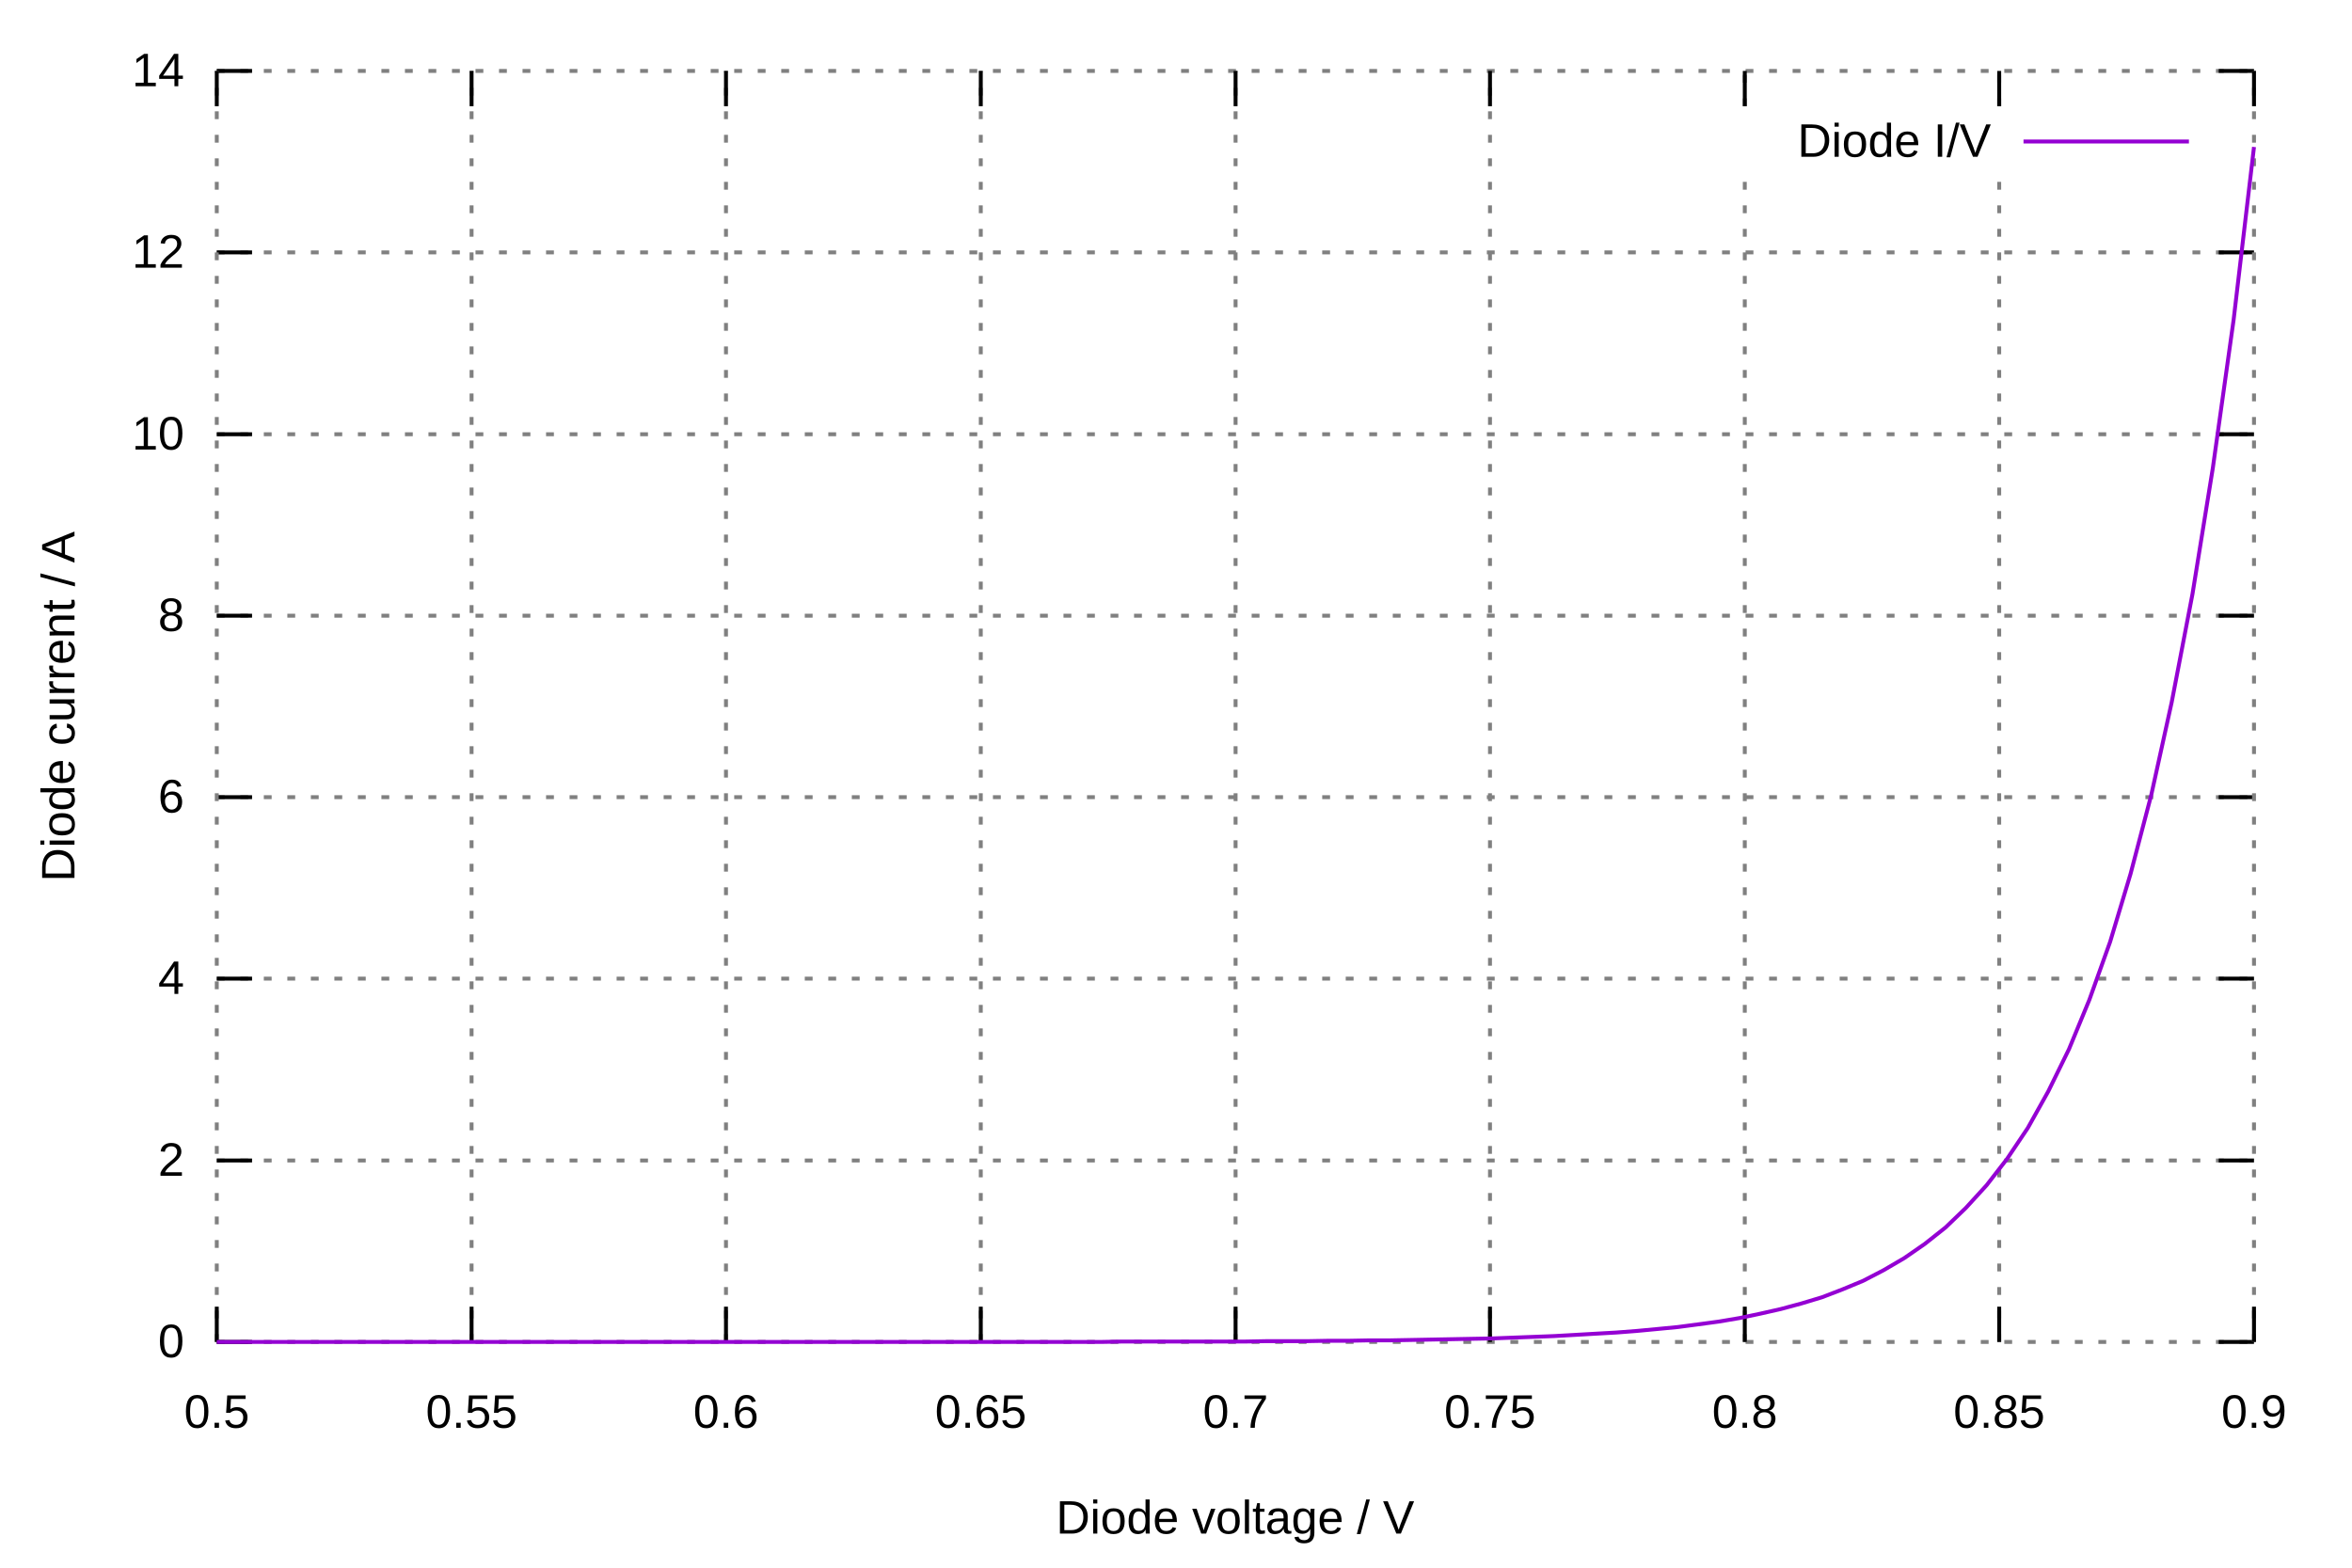
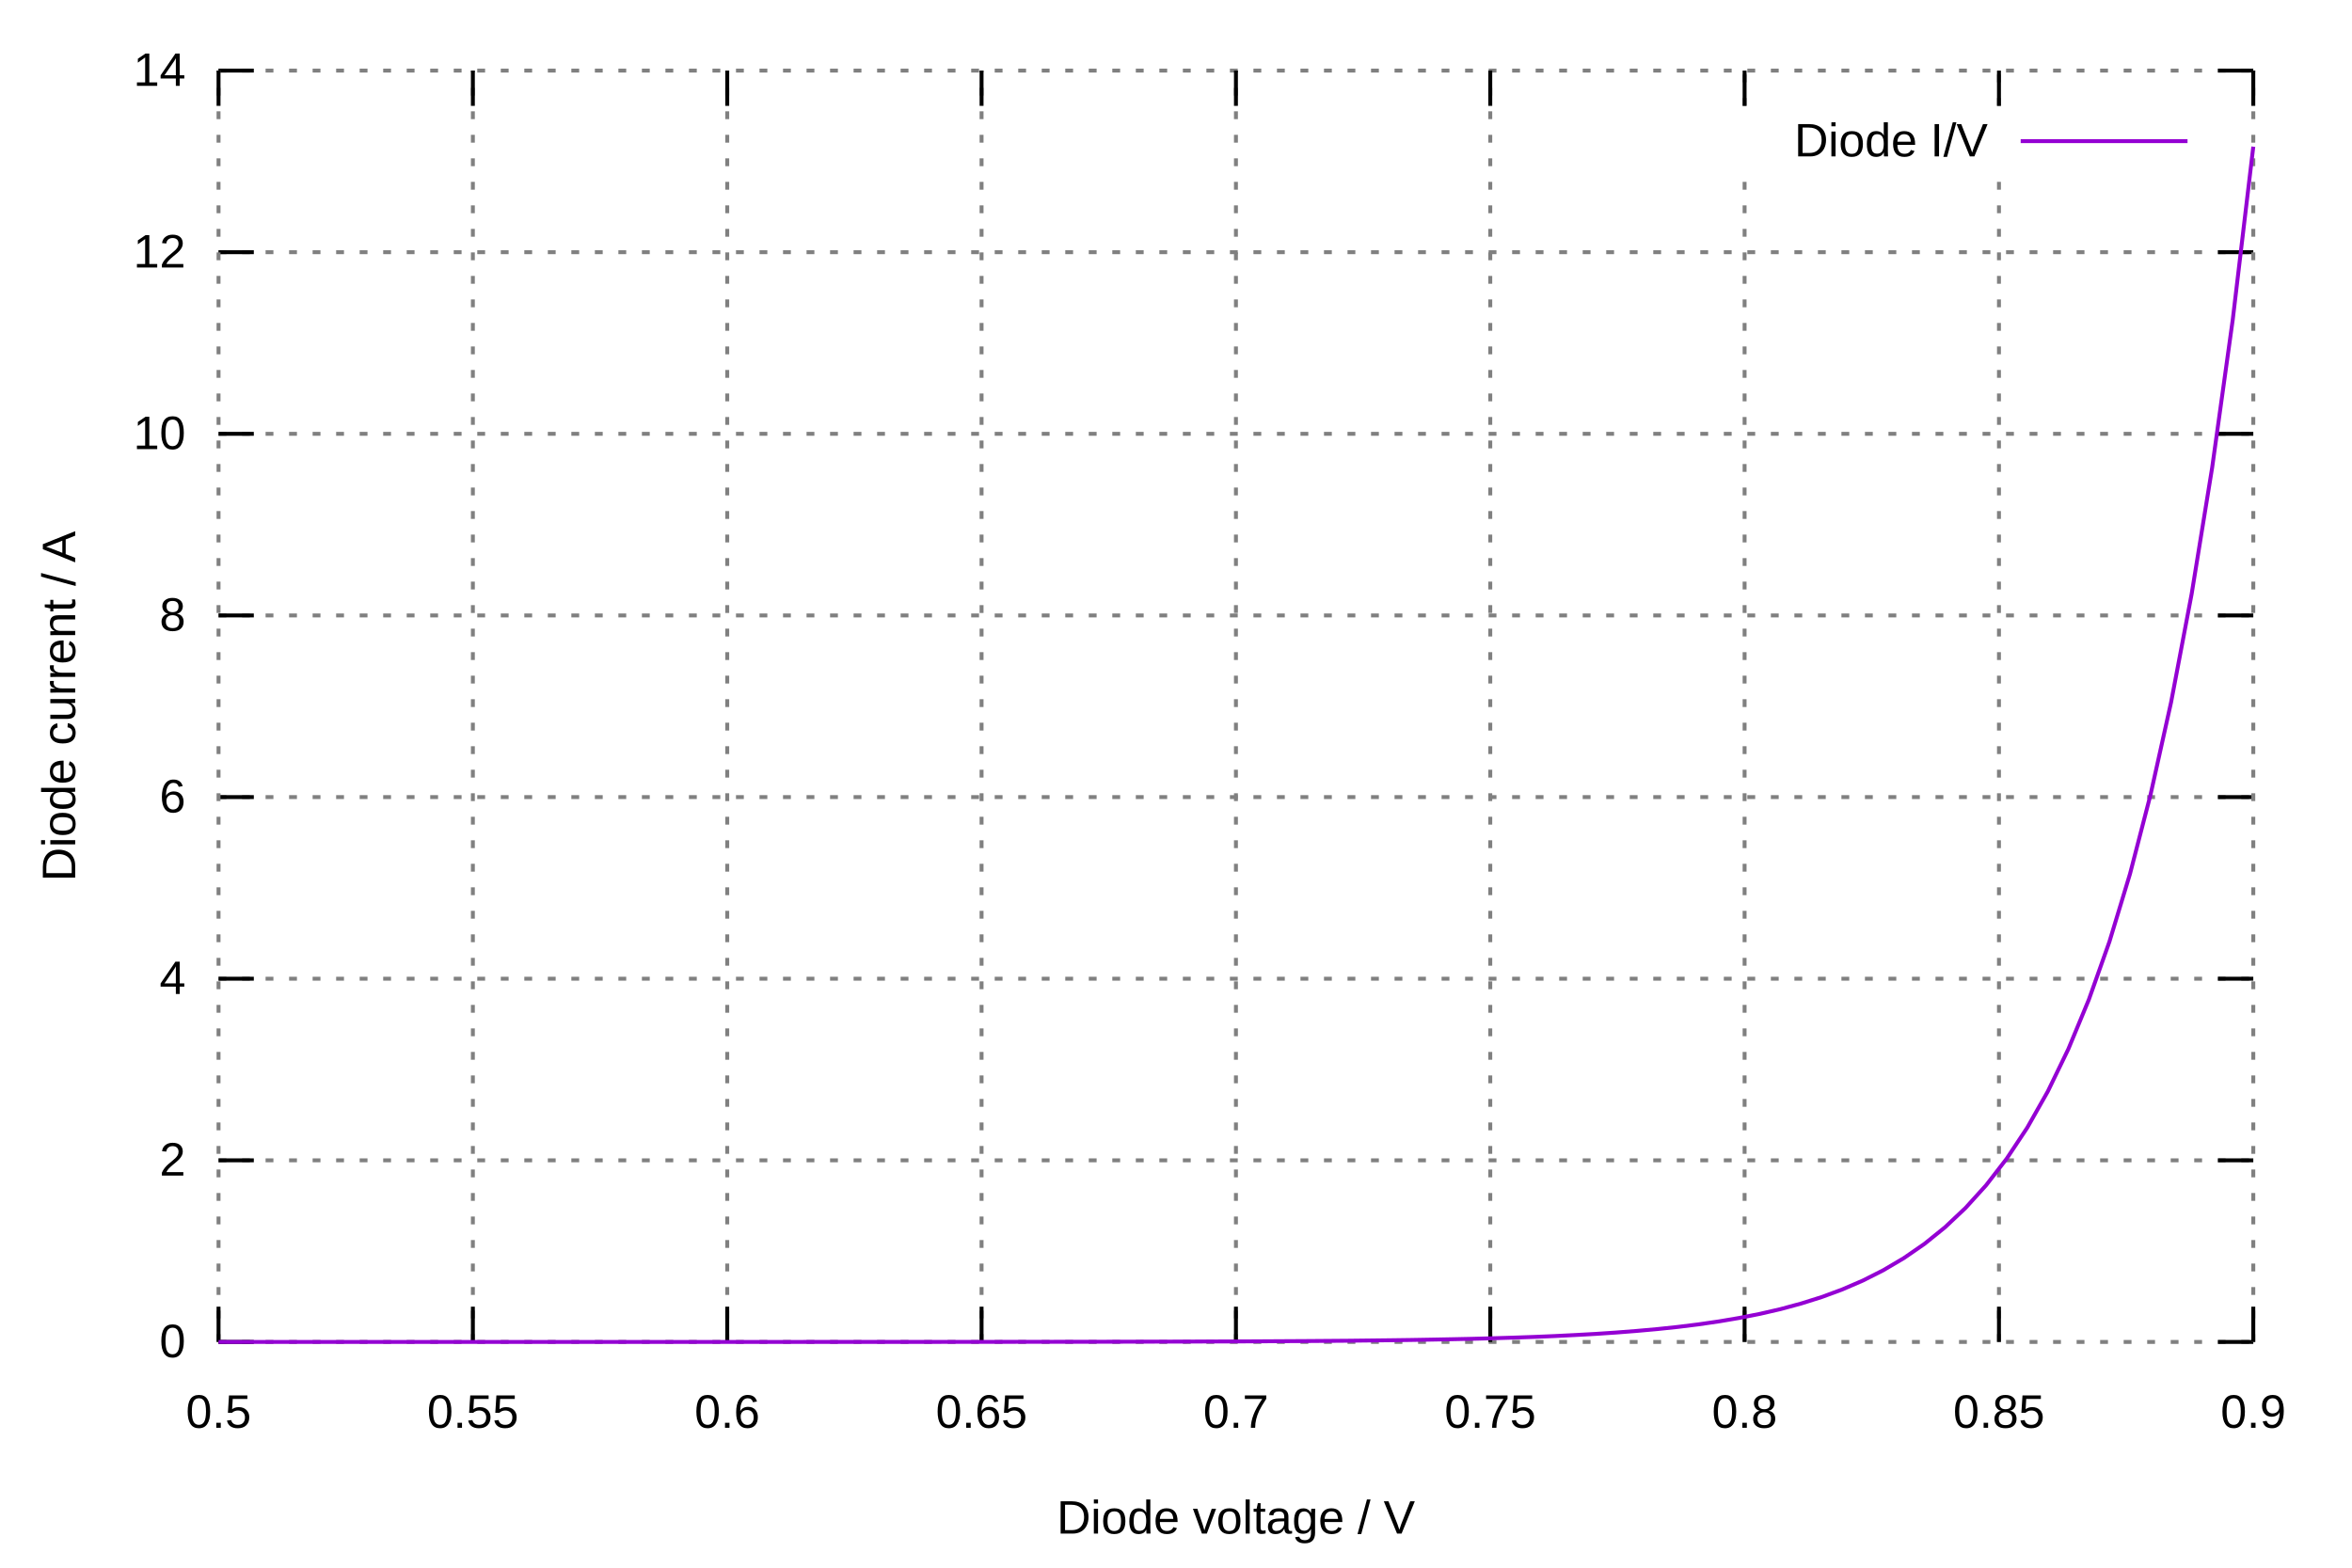
<svg xmlns="http://www.w3.org/2000/svg" xmlns:xlink="http://www.w3.org/1999/xlink" viewBox="0 0 600 400">
  <g id="gnuplot_canvas">
    <rect x="0" y="0" width="600" height="400" fill="none" />
    <defs>
      <circle id="gpDot" r="0.5" stroke-width="0.5" stroke="currentColor" />
      <path id="gpPt0" stroke-width="0.222" stroke="currentColor" d="M-1,0 h2 M0,-1 v2" />
      <path id="gpPt1" stroke-width="0.222" stroke="currentColor" d="M-1,-1 L1,1 M1,-1 L-1,1" />
      <path id="gpPt2" stroke-width="0.222" stroke="currentColor" d="M-1,0 L1,0 M0,-1 L0,1 M-1,-1 L1,1 M-1,1 L1,-1" />
      <rect id="gpPt3" stroke-width="0.222" stroke="currentColor" x="-1" y="-1" width="2" height="2" />
      <rect id="gpPt4" stroke-width="0.222" stroke="currentColor" fill="currentColor" x="-1" y="-1" width="2" height="2" />
      <circle id="gpPt5" stroke-width="0.222" stroke="currentColor" cx="0" cy="0" r="1" />
      <use xlink:href="#gpPt5" id="gpPt6" fill="currentColor" stroke="none" />
      <path id="gpPt7" stroke-width="0.222" stroke="currentColor" d="M0,-1.33 L-1.33,0.67 L1.33,0.67 z" />
      <use xlink:href="#gpPt7" id="gpPt8" fill="currentColor" stroke="none" />
      <use xlink:href="#gpPt7" id="gpPt9" stroke="currentColor" transform="rotate(180)" />
      <use xlink:href="#gpPt9" id="gpPt10" fill="currentColor" stroke="none" />
      <use xlink:href="#gpPt3" id="gpPt11" stroke="currentColor" transform="rotate(45)" />
      <use xlink:href="#gpPt11" id="gpPt12" fill="currentColor" stroke="none" />
      <path id="gpPt13" stroke-width="0.222" stroke="currentColor" d="M0,1.330 L1.265,0.411 L0.782,-1.067 L-0.782,-1.076 L-1.265,0.411 z" />
      <use xlink:href="#gpPt13" id="gpPt14" fill="currentColor" stroke="none" />
      <filter id="textbox" filterUnits="objectBoundingBox" x="0" y="0" height="1" width="1">
        <feFlood flood-color="white" flood-opacity="1" result="bgnd" />
        <feComposite in="SourceGraphic" in2="bgnd" operator="atop" />
      </filter>
      <filter id="greybox" filterUnits="objectBoundingBox" x="0" y="0" height="1" width="1">
        <feFlood flood-color="lightgrey" flood-opacity="1" result="grey" />
        <feComposite in="SourceGraphic" in2="grey" operator="atop" />
      </filter>
    </defs>
    <g fill="none" color="white" stroke="currentColor" stroke-width="1.00" stroke-linecap="butt" stroke-linejoin="miter">
</g>
    <g fill="none" color="black" stroke="currentColor" stroke-width="1.00" stroke-linecap="butt" stroke-linejoin="miter">
</g>
    <g fill="none" color="gray" stroke="currentColor" stroke-width="1.00" stroke-linecap="butt" stroke-linejoin="miter">
-       <path stroke="gray" stroke-dasharray="2,4" class="gridline" d="M55.3,342.4 L575.0,342.4  " />
-     </g>
-     <g fill="none" color="black" stroke="currentColor" stroke-width="1.00" stroke-linecap="butt" stroke-linejoin="miter">
-       <path stroke="black" d="M55.3,342.4 L64.3,342.4 M575.0,342.4 L566.0,342.4  " />
-       <g transform="translate(47.0,346.3)" stroke="none" fill="black" font-family="Arial" font-size="12.00" text-anchor="end">
+       <path stroke="gray" stroke-dasharray="2,4" class="gridline" d="M55.75,342.40 L574.82,342.40  " />
+     </g>
+     <g fill="none" color="black" stroke="currentColor" stroke-width="1.00" stroke-linecap="butt" stroke-linejoin="miter">
+       <path stroke="black" d="M55.75,342.40 L64.75,342.40 M574.82,342.40 L565.82,342.40  " />
+       <g transform="translate(47.36,346.30)" stroke="none" fill="black" font-family="Arial" font-size="12.00" text-anchor="end">
        <text>
          <tspan font-family="Arial">0</tspan>
        </text>
      </g>
    </g>
    <g fill="none" color="black" stroke="currentColor" stroke-width="1.00" stroke-linecap="butt" stroke-linejoin="miter">
</g>
    <g fill="none" color="gray" stroke="currentColor" stroke-width="1.00" stroke-linecap="butt" stroke-linejoin="miter">
-       <path stroke="gray" stroke-dasharray="2,4" class="gridline" d="M55.3,296.1 L575.0,296.1  " />
-     </g>
-     <g fill="none" color="black" stroke="currentColor" stroke-width="1.00" stroke-linecap="butt" stroke-linejoin="miter">
-       <path stroke="black" d="M55.3,296.1 L64.3,296.1 M575.0,296.1 L566.0,296.1  " />
-       <g transform="translate(47.0,300.0)" stroke="none" fill="black" font-family="Arial" font-size="12.00" text-anchor="end">
+       <path stroke="gray" stroke-dasharray="2,4" class="gridline" d="M55.75,296.06 L574.82,296.06  " />
+     </g>
+     <g fill="none" color="black" stroke="currentColor" stroke-width="1.00" stroke-linecap="butt" stroke-linejoin="miter">
+       <path stroke="black" d="M55.75,296.06 L64.75,296.06 M574.82,296.06 L565.82,296.06  " />
+       <g transform="translate(47.36,299.96)" stroke="none" fill="black" font-family="Arial" font-size="12.00" text-anchor="end">
        <text>
          <tspan font-family="Arial">2</tspan>
        </text>
      </g>
    </g>
    <g fill="none" color="black" stroke="currentColor" stroke-width="1.00" stroke-linecap="butt" stroke-linejoin="miter">
</g>
    <g fill="none" color="gray" stroke="currentColor" stroke-width="1.00" stroke-linecap="butt" stroke-linejoin="miter">
-       <path stroke="gray" stroke-dasharray="2,4" class="gridline" d="M55.3,249.7 L575.0,249.7  " />
-     </g>
-     <g fill="none" color="black" stroke="currentColor" stroke-width="1.00" stroke-linecap="butt" stroke-linejoin="miter">
-       <path stroke="black" d="M55.3,249.7 L64.3,249.7 M575.0,249.7 L566.0,249.7  " />
-       <g transform="translate(47.0,253.6)" stroke="none" fill="black" font-family="Arial" font-size="12.00" text-anchor="end">
+       <path stroke="gray" stroke-dasharray="2,4" class="gridline" d="M55.75,249.72 L574.82,249.72  " />
+     </g>
+     <g fill="none" color="black" stroke="currentColor" stroke-width="1.00" stroke-linecap="butt" stroke-linejoin="miter">
+       <path stroke="black" d="M55.75,249.72 L64.75,249.72 M574.82,249.72 L565.82,249.72  " />
+       <g transform="translate(47.36,253.62)" stroke="none" fill="black" font-family="Arial" font-size="12.00" text-anchor="end">
        <text>
          <tspan font-family="Arial">4</tspan>
        </text>
      </g>
    </g>
    <g fill="none" color="black" stroke="currentColor" stroke-width="1.00" stroke-linecap="butt" stroke-linejoin="miter">
</g>
    <g fill="none" color="gray" stroke="currentColor" stroke-width="1.00" stroke-linecap="butt" stroke-linejoin="miter">
-       <path stroke="gray" stroke-dasharray="2,4" class="gridline" d="M55.3,203.4 L575.0,203.4  " />
-     </g>
-     <g fill="none" color="black" stroke="currentColor" stroke-width="1.00" stroke-linecap="butt" stroke-linejoin="miter">
-       <path stroke="black" d="M55.3,203.4 L64.3,203.4 M575.0,203.4 L566.0,203.4  " />
-       <g transform="translate(47.0,207.3)" stroke="none" fill="black" font-family="Arial" font-size="12.00" text-anchor="end">
+       <path stroke="gray" stroke-dasharray="2,4" class="gridline" d="M55.75,203.38 L574.82,203.38  " />
+     </g>
+     <g fill="none" color="black" stroke="currentColor" stroke-width="1.00" stroke-linecap="butt" stroke-linejoin="miter">
+       <path stroke="black" d="M55.75,203.38 L64.75,203.38 M574.82,203.38 L565.82,203.38  " />
+       <g transform="translate(47.36,207.28)" stroke="none" fill="black" font-family="Arial" font-size="12.00" text-anchor="end">
        <text>
          <tspan font-family="Arial">6</tspan>
        </text>
      </g>
    </g>
    <g fill="none" color="black" stroke="currentColor" stroke-width="1.00" stroke-linecap="butt" stroke-linejoin="miter">
</g>
    <g fill="none" color="gray" stroke="currentColor" stroke-width="1.00" stroke-linecap="butt" stroke-linejoin="miter">
-       <path stroke="gray" stroke-dasharray="2,4" class="gridline" d="M55.3,157.1 L575.0,157.1  " />
-     </g>
-     <g fill="none" color="black" stroke="currentColor" stroke-width="1.00" stroke-linecap="butt" stroke-linejoin="miter">
-       <path stroke="black" d="M55.3,157.1 L64.3,157.1 M575.0,157.1 L566.0,157.1  " />
-       <g transform="translate(47.0,161.0)" stroke="none" fill="black" font-family="Arial" font-size="12.00" text-anchor="end">
+       <path stroke="gray" stroke-dasharray="2,4" class="gridline" d="M55.75,157.03 L574.82,157.03  " />
+     </g>
+     <g fill="none" color="black" stroke="currentColor" stroke-width="1.00" stroke-linecap="butt" stroke-linejoin="miter">
+       <path stroke="black" d="M55.75,157.03 L64.75,157.03 M574.82,157.03 L565.82,157.03  " />
+       <g transform="translate(47.36,160.93)" stroke="none" fill="black" font-family="Arial" font-size="12.00" text-anchor="end">
        <text>
          <tspan font-family="Arial">8</tspan>
        </text>
      </g>
    </g>
    <g fill="none" color="black" stroke="currentColor" stroke-width="1.00" stroke-linecap="butt" stroke-linejoin="miter">
</g>
    <g fill="none" color="gray" stroke="currentColor" stroke-width="1.00" stroke-linecap="butt" stroke-linejoin="miter">
-       <path stroke="gray" stroke-dasharray="2,4" class="gridline" d="M55.3,110.8 L575.0,110.8  " />
-     </g>
-     <g fill="none" color="black" stroke="currentColor" stroke-width="1.00" stroke-linecap="butt" stroke-linejoin="miter">
-       <path stroke="black" d="M55.3,110.8 L64.3,110.8 M575.0,110.8 L566.0,110.8  " />
-       <g transform="translate(47.0,114.7)" stroke="none" fill="black" font-family="Arial" font-size="12.00" text-anchor="end">
+       <path stroke="gray" stroke-dasharray="2,4" class="gridline" d="M55.75,110.69 L574.82,110.69  " />
+     </g>
+     <g fill="none" color="black" stroke="currentColor" stroke-width="1.00" stroke-linecap="butt" stroke-linejoin="miter">
+       <path stroke="black" d="M55.75,110.69 L64.75,110.69 M574.82,110.69 L565.82,110.69  " />
+       <g transform="translate(47.36,114.59)" stroke="none" fill="black" font-family="Arial" font-size="12.00" text-anchor="end">
        <text>
          <tspan font-family="Arial">10</tspan>
        </text>
      </g>
    </g>
    <g fill="none" color="black" stroke="currentColor" stroke-width="1.00" stroke-linecap="butt" stroke-linejoin="miter">
</g>
    <g fill="none" color="gray" stroke="currentColor" stroke-width="1.00" stroke-linecap="butt" stroke-linejoin="miter">
-       <path stroke="gray" stroke-dasharray="2,4" class="gridline" d="M55.3,64.4 L575.0,64.4  " />
-     </g>
-     <g fill="none" color="black" stroke="currentColor" stroke-width="1.00" stroke-linecap="butt" stroke-linejoin="miter">
-       <path stroke="black" d="M55.3,64.4 L64.3,64.4 M575.0,64.4 L566.0,64.4  " />
-       <g transform="translate(47.0,68.3)" stroke="none" fill="black" font-family="Arial" font-size="12.00" text-anchor="end">
+       <path stroke="gray" stroke-dasharray="2,4" class="gridline" d="M55.75,64.35 L574.82,64.35  " />
+     </g>
+     <g fill="none" color="black" stroke="currentColor" stroke-width="1.00" stroke-linecap="butt" stroke-linejoin="miter">
+       <path stroke="black" d="M55.75,64.35 L64.75,64.35 M574.82,64.35 L565.82,64.35  " />
+       <g transform="translate(47.36,68.25)" stroke="none" fill="black" font-family="Arial" font-size="12.00" text-anchor="end">
        <text>
          <tspan font-family="Arial">12</tspan>
        </text>
      </g>
    </g>
    <g fill="none" color="black" stroke="currentColor" stroke-width="1.00" stroke-linecap="butt" stroke-linejoin="miter">
</g>
    <g fill="none" color="gray" stroke="currentColor" stroke-width="1.00" stroke-linecap="butt" stroke-linejoin="miter">
-       <path stroke="gray" stroke-dasharray="2,4" class="gridline" d="M55.3,18.1 L575.0,18.1  " />
-     </g>
-     <g fill="none" color="black" stroke="currentColor" stroke-width="1.00" stroke-linecap="butt" stroke-linejoin="miter">
-       <path stroke="black" d="M55.3,18.1 L64.3,18.1 M575.0,18.1 L566.0,18.1  " />
-       <g transform="translate(47.0,22.0)" stroke="none" fill="black" font-family="Arial" font-size="12.00" text-anchor="end">
+       <path stroke="gray" stroke-dasharray="2,4" class="gridline" d="M55.75,18.01 L574.82,18.01  " />
+     </g>
+     <g fill="none" color="black" stroke="currentColor" stroke-width="1.00" stroke-linecap="butt" stroke-linejoin="miter">
+       <path stroke="black" d="M55.75,18.01 L64.75,18.01 M574.82,18.01 L565.82,18.01  " />
+       <g transform="translate(47.36,21.91)" stroke="none" fill="black" font-family="Arial" font-size="12.00" text-anchor="end">
        <text>
          <tspan font-family="Arial">14</tspan>
        </text>
      </g>
    </g>
    <g fill="none" color="black" stroke="currentColor" stroke-width="1.00" stroke-linecap="butt" stroke-linejoin="miter">
</g>
    <g fill="none" color="gray" stroke="currentColor" stroke-width="1.00" stroke-linecap="butt" stroke-linejoin="miter">
-       <path stroke="gray" stroke-dasharray="2,4" class="gridline" d="M55.3,342.4 L55.3,18.1  " />
-     </g>
-     <g fill="none" color="black" stroke="currentColor" stroke-width="1.00" stroke-linecap="butt" stroke-linejoin="miter">
-       <path stroke="black" d="M55.3,342.4 L55.3,333.4 M55.3,18.1 L55.3,27.1  " />
-       <g transform="translate(55.3,364.3)" stroke="none" fill="black" font-family="Arial" font-size="12.00" text-anchor="middle">
+       <path stroke="gray" stroke-dasharray="2,4" class="gridline" d="M55.75,342.40 L55.75,18.01  " />
+     </g>
+     <g fill="none" color="black" stroke="currentColor" stroke-width="1.00" stroke-linecap="butt" stroke-linejoin="miter">
+       <path stroke="black" d="M55.75,342.40 L55.75,333.40 M55.75,18.01 L55.75,27.01  " />
+       <g transform="translate(55.75,364.30)" stroke="none" fill="black" font-family="Arial" font-size="12.00" text-anchor="middle">
        <text>
          <tspan font-family="Arial">0.5</tspan>
        </text>
      </g>
    </g>
    <g fill="none" color="black" stroke="currentColor" stroke-width="1.00" stroke-linecap="butt" stroke-linejoin="miter">
</g>
    <g fill="none" color="gray" stroke="currentColor" stroke-width="1.00" stroke-linecap="butt" stroke-linejoin="miter">
-       <path stroke="gray" stroke-dasharray="2,4" class="gridline" d="M120.3,342.4 L120.3,18.1  " />
-     </g>
-     <g fill="none" color="black" stroke="currentColor" stroke-width="1.00" stroke-linecap="butt" stroke-linejoin="miter">
-       <path stroke="black" d="M120.3,342.4 L120.3,333.4 M120.3,18.1 L120.3,27.1  " />
-       <g transform="translate(120.3,364.3)" stroke="none" fill="black" font-family="Arial" font-size="12.00" text-anchor="middle">
+       <path stroke="gray" stroke-dasharray="2,4" class="gridline" d="M120.63,342.40 L120.63,18.01  " />
+     </g>
+     <g fill="none" color="black" stroke="currentColor" stroke-width="1.00" stroke-linecap="butt" stroke-linejoin="miter">
+       <path stroke="black" d="M120.63,342.40 L120.63,333.40 M120.63,18.01 L120.63,27.01  " />
+       <g transform="translate(120.63,364.30)" stroke="none" fill="black" font-family="Arial" font-size="12.00" text-anchor="middle">
        <text>
          <tspan font-family="Arial">0.55</tspan>
        </text>
      </g>
    </g>
    <g fill="none" color="black" stroke="currentColor" stroke-width="1.00" stroke-linecap="butt" stroke-linejoin="miter">
</g>
    <g fill="none" color="gray" stroke="currentColor" stroke-width="1.00" stroke-linecap="butt" stroke-linejoin="miter">
-       <path stroke="gray" stroke-dasharray="2,4" class="gridline" d="M185.2,342.4 L185.2,18.1  " />
-     </g>
-     <g fill="none" color="black" stroke="currentColor" stroke-width="1.00" stroke-linecap="butt" stroke-linejoin="miter">
-       <path stroke="black" d="M185.2,342.4 L185.2,333.4 M185.2,18.1 L185.2,27.1  " />
-       <g transform="translate(185.2,364.3)" stroke="none" fill="black" font-family="Arial" font-size="12.00" text-anchor="middle">
+       <path stroke="gray" stroke-dasharray="2,4" class="gridline" d="M185.52,342.40 L185.52,18.01  " />
+     </g>
+     <g fill="none" color="black" stroke="currentColor" stroke-width="1.00" stroke-linecap="butt" stroke-linejoin="miter">
+       <path stroke="black" d="M185.52,342.40 L185.52,333.40 M185.52,18.01 L185.52,27.01  " />
+       <g transform="translate(185.52,364.30)" stroke="none" fill="black" font-family="Arial" font-size="12.00" text-anchor="middle">
        <text>
          <tspan font-family="Arial">0.6</tspan>
        </text>
      </g>
    </g>
    <g fill="none" color="black" stroke="currentColor" stroke-width="1.00" stroke-linecap="butt" stroke-linejoin="miter">
</g>
    <g fill="none" color="gray" stroke="currentColor" stroke-width="1.00" stroke-linecap="butt" stroke-linejoin="miter">
-       <path stroke="gray" stroke-dasharray="2,4" class="gridline" d="M250.2,342.4 L250.2,18.1  " />
-     </g>
-     <g fill="none" color="black" stroke="currentColor" stroke-width="1.00" stroke-linecap="butt" stroke-linejoin="miter">
-       <path stroke="black" d="M250.2,342.4 L250.2,333.4 M250.2,18.1 L250.2,27.1  " />
-       <g transform="translate(250.2,364.3)" stroke="none" fill="black" font-family="Arial" font-size="12.00" text-anchor="middle">
+       <path stroke="gray" stroke-dasharray="2,4" class="gridline" d="M250.40,342.40 L250.40,18.01  " />
+     </g>
+     <g fill="none" color="black" stroke="currentColor" stroke-width="1.00" stroke-linecap="butt" stroke-linejoin="miter">
+       <path stroke="black" d="M250.40,342.40 L250.40,333.40 M250.40,18.01 L250.40,27.01  " />
+       <g transform="translate(250.40,364.30)" stroke="none" fill="black" font-family="Arial" font-size="12.00" text-anchor="middle">
        <text>
          <tspan font-family="Arial">0.65</tspan>
        </text>
      </g>
    </g>
    <g fill="none" color="black" stroke="currentColor" stroke-width="1.00" stroke-linecap="butt" stroke-linejoin="miter">
</g>
    <g fill="none" color="gray" stroke="currentColor" stroke-width="1.00" stroke-linecap="butt" stroke-linejoin="miter">
-       <path stroke="gray" stroke-dasharray="2,4" class="gridline" d="M315.2,342.4 L315.2,18.1  " />
-     </g>
-     <g fill="none" color="black" stroke="currentColor" stroke-width="1.00" stroke-linecap="butt" stroke-linejoin="miter">
-       <path stroke="black" d="M315.2,342.4 L315.2,333.4 M315.2,18.1 L315.2,27.1  " />
-       <g transform="translate(315.2,364.3)" stroke="none" fill="black" font-family="Arial" font-size="12.00" text-anchor="middle">
+       <path stroke="gray" stroke-dasharray="2,4" class="gridline" d="M315.29,342.40 L315.29,18.01  " />
+     </g>
+     <g fill="none" color="black" stroke="currentColor" stroke-width="1.00" stroke-linecap="butt" stroke-linejoin="miter">
+       <path stroke="black" d="M315.29,342.40 L315.29,333.40 M315.29,18.01 L315.29,27.01  " />
+       <g transform="translate(315.29,364.30)" stroke="none" fill="black" font-family="Arial" font-size="12.00" text-anchor="middle">
        <text>
          <tspan font-family="Arial">0.7</tspan>
        </text>
      </g>
    </g>
    <g fill="none" color="black" stroke="currentColor" stroke-width="1.00" stroke-linecap="butt" stroke-linejoin="miter">
</g>
    <g fill="none" color="gray" stroke="currentColor" stroke-width="1.00" stroke-linecap="butt" stroke-linejoin="miter">
-       <path stroke="gray" stroke-dasharray="2,4" class="gridline" d="M380.1,342.4 L380.1,18.1  " />
-     </g>
-     <g fill="none" color="black" stroke="currentColor" stroke-width="1.00" stroke-linecap="butt" stroke-linejoin="miter">
-       <path stroke="black" d="M380.1,342.4 L380.1,333.4 M380.1,18.1 L380.1,27.1  " />
-       <g transform="translate(380.1,364.3)" stroke="none" fill="black" font-family="Arial" font-size="12.00" text-anchor="middle">
+       <path stroke="gray" stroke-dasharray="2,4" class="gridline" d="M380.17,342.40 L380.17,18.01  " />
+     </g>
+     <g fill="none" color="black" stroke="currentColor" stroke-width="1.00" stroke-linecap="butt" stroke-linejoin="miter">
+       <path stroke="black" d="M380.17,342.40 L380.17,333.40 M380.17,18.01 L380.17,27.01  " />
+       <g transform="translate(380.17,364.30)" stroke="none" fill="black" font-family="Arial" font-size="12.00" text-anchor="middle">
        <text>
          <tspan font-family="Arial">0.75</tspan>
        </text>
      </g>
    </g>
    <g fill="none" color="black" stroke="currentColor" stroke-width="1.00" stroke-linecap="butt" stroke-linejoin="miter">
</g>
    <g fill="none" color="gray" stroke="currentColor" stroke-width="1.00" stroke-linecap="butt" stroke-linejoin="miter">
-       <path stroke="gray" stroke-dasharray="2,4" class="gridline" d="M445.1,342.4 L445.1,45.1 M445.1,27.1 L445.1,18.1  " />
-     </g>
-     <g fill="none" color="black" stroke="currentColor" stroke-width="1.00" stroke-linecap="butt" stroke-linejoin="miter">
-       <path stroke="black" d="M445.1,342.4 L445.1,333.4 M445.1,18.1 L445.1,27.1  " />
-       <g transform="translate(445.1,364.3)" stroke="none" fill="black" font-family="Arial" font-size="12.00" text-anchor="middle">
+       <path stroke="gray" stroke-dasharray="2,4" class="gridline" d="M445.05,342.40 L445.05,45.01 M445.05,27.01 L445.05,18.01  " />
+     </g>
+     <g fill="none" color="black" stroke="currentColor" stroke-width="1.00" stroke-linecap="butt" stroke-linejoin="miter">
+       <path stroke="black" d="M445.05,342.40 L445.05,333.40 M445.05,18.01 L445.05,27.01  " />
+       <g transform="translate(445.05,364.30)" stroke="none" fill="black" font-family="Arial" font-size="12.00" text-anchor="middle">
        <text>
          <tspan font-family="Arial">0.8</tspan>
        </text>
      </g>
    </g>
    <g fill="none" color="black" stroke="currentColor" stroke-width="1.00" stroke-linecap="butt" stroke-linejoin="miter">
</g>
    <g fill="none" color="gray" stroke="currentColor" stroke-width="1.00" stroke-linecap="butt" stroke-linejoin="miter">
-       <path stroke="gray" stroke-dasharray="2,4" class="gridline" d="M510.0,342.4 L510.0,45.1 M510.0,27.1 L510.0,18.1  " />
-     </g>
-     <g fill="none" color="black" stroke="currentColor" stroke-width="1.00" stroke-linecap="butt" stroke-linejoin="miter">
-       <path stroke="black" d="M510.0,342.4 L510.0,333.4 M510.0,18.1 L510.0,27.1  " />
-       <g transform="translate(510.0,364.3)" stroke="none" fill="black" font-family="Arial" font-size="12.00" text-anchor="middle">
+       <path stroke="gray" stroke-dasharray="2,4" class="gridline" d="M509.94,342.40 L509.94,45.01 M509.94,27.01 L509.94,18.01  " />
+     </g>
+     <g fill="none" color="black" stroke="currentColor" stroke-width="1.00" stroke-linecap="butt" stroke-linejoin="miter">
+       <path stroke="black" d="M509.94,342.40 L509.94,333.40 M509.94,18.01 L509.94,27.01  " />
+       <g transform="translate(509.94,364.30)" stroke="none" fill="black" font-family="Arial" font-size="12.00" text-anchor="middle">
        <text>
          <tspan font-family="Arial">0.85</tspan>
        </text>
      </g>
    </g>
    <g fill="none" color="black" stroke="currentColor" stroke-width="1.00" stroke-linecap="butt" stroke-linejoin="miter">
</g>
    <g fill="none" color="gray" stroke="currentColor" stroke-width="1.00" stroke-linecap="butt" stroke-linejoin="miter">
-       <path stroke="gray" stroke-dasharray="2,4" class="gridline" d="M575.0,342.4 L575.0,18.1  " />
-     </g>
-     <g fill="none" color="black" stroke="currentColor" stroke-width="1.00" stroke-linecap="butt" stroke-linejoin="miter">
-       <path stroke="black" d="M575.0,342.4 L575.0,333.4 M575.0,18.1 L575.0,27.1  " />
-       <g transform="translate(575.0,364.3)" stroke="none" fill="black" font-family="Arial" font-size="12.00" text-anchor="middle">
+       <path stroke="gray" stroke-dasharray="2,4" class="gridline" d="M574.82,342.40 L574.82,18.01  " />
+     </g>
+     <g fill="none" color="black" stroke="currentColor" stroke-width="1.00" stroke-linecap="butt" stroke-linejoin="miter">
+       <path stroke="black" d="M574.82,342.40 L574.82,333.40 M574.82,18.01 L574.82,27.01  " />
+       <g transform="translate(574.82,364.30)" stroke="none" fill="black" font-family="Arial" font-size="12.00" text-anchor="middle">
        <text>
          <tspan font-family="Arial">0.9</tspan>
        </text>
      </g>
    </g>
    <g fill="none" color="black" stroke="currentColor" stroke-width="1.00" stroke-linecap="butt" stroke-linejoin="miter">
</g>
    <g fill="none" color="black" stroke="currentColor" stroke-width="1.00" stroke-linecap="butt" stroke-linejoin="miter">
-       <g transform="translate(19.0,180.3) rotate(270)" stroke="none" fill="black" font-family="Arial" font-size="12.00" text-anchor="middle">
+       <g transform="translate(19.18,180.21) rotate(270)" stroke="none" fill="black" font-family="Arial" font-size="12.00" text-anchor="middle">
        <text>
          <tspan font-family="Arial">Diode current / A</tspan>
        </text>
      </g>
    </g>
    <g fill="none" color="black" stroke="currentColor" stroke-width="1.00" stroke-linecap="butt" stroke-linejoin="miter">
-       <g transform="translate(315.1,391.3)" stroke="none" fill="black" font-family="Arial" font-size="12.00" text-anchor="middle">
+       <g transform="translate(315.28,391.30)" stroke="none" fill="black" font-family="Arial" font-size="12.00" text-anchor="middle">
        <text>
          <tspan font-family="Arial">Diode voltage / V</tspan>
        </text>
      </g>
    </g>
    <g fill="none" color="black" stroke="currentColor" stroke-width="1.00" stroke-linecap="butt" stroke-linejoin="miter">
</g>
    <g id="gnuplot_plot_1">
      <g fill="none" color="black" stroke="currentColor" stroke-width="1.00" stroke-linecap="butt" stroke-linejoin="miter">
-         <g transform="translate(507.9,40.0)" stroke="none" fill="black" font-family="Arial" font-size="12.00" text-anchor="end">
+         <g transform="translate(507.09,39.91)" stroke="none" fill="black" font-family="Arial" font-size="12.00" text-anchor="end">
          <text>
            <tspan font-family="Arial">Diode I/V</tspan>
          </text>
        </g>
      </g>
      <g fill="none" color="black" stroke="currentColor" stroke-width="1.00" stroke-linecap="butt" stroke-linejoin="miter">
-         <path stroke="rgb(148,   0, 211)" d="M516.2,36.1 L558.4,36.1 M55.3,342.4 L60.5,342.4 L65.8,342.4 L71.0,342.4 L76.3,342.4 L81.5,342.4   L86.8,342.4 L92.0,342.4 L97.3,342.4 L102.5,342.4 L107.8,342.4 L113.0,342.4 L118.3,342.4 L123.5,342.4   L128.8,342.4 L134.0,342.4 L139.3,342.4 L144.5,342.4 L149.8,342.4 L155.0,342.4 L160.3,342.4 L165.5,342.4   L170.8,342.4 L176.0,342.4 L181.3,342.4 L186.5,342.4 L191.8,342.4 L197.0,342.4 L202.3,342.4 L207.5,342.4   L212.8,342.4 L218.0,342.4 L223.3,342.4 L228.5,342.4 L233.8,342.4 L239.0,342.4 L244.3,342.4 L249.5,342.4   L254.8,342.4 L260.0,342.4 L265.3,342.4 L270.5,342.4 L275.8,342.4 L281.0,342.4 L286.3,342.3 L291.5,342.3   L296.8,342.3 L302.0,342.3 L307.3,342.3 L312.5,342.3 L317.8,342.3 L323.0,342.2 L328.3,342.2 L333.5,342.2   L338.8,342.1 L344.0,342.1 L349.3,342.0 L354.5,342.0 L359.8,341.9 L365.0,341.8 L370.3,341.7 L375.5,341.6   L380.8,341.5 L386.0,341.3 L391.3,341.1 L396.5,340.9 L401.8,340.6 L407.0,340.3 L412.3,340.0 L417.5,339.6   L422.8,339.1 L428.0,338.6 L433.3,337.9 L438.5,337.2 L443.8,336.3 L449.0,335.2 L454.3,334.0 L459.5,332.6   L464.8,331.0 L470.0,329.0 L475.3,326.8 L480.5,324.1 L485.8,321.0 L491.0,317.4 L496.3,313.2 L501.5,308.2   L506.8,302.4 L512.0,295.7 L517.3,287.8 L522.5,278.5 L527.8,267.7 L533.0,255.1 L538.3,240.3 L543.5,223.0   L548.8,202.8 L554.0,179.2 L559.3,151.6 L564.5,119.4 L569.8,81.6 L575.0,37.5  " />
+         <path stroke="rgb(148,   0, 211)" d="M515.48,36.01 L558.04,36.01 M55.75,342.40 L60.99,342.40 L66.24,342.40 L71.48,342.40 L76.72,342.40 L81.97,342.40   L87.21,342.40 L92.45,342.40 L97.70,342.40 L102.94,342.40 L108.18,342.40 L113.42,342.40 L118.67,342.40 L123.91,342.40   L129.15,342.40 L134.40,342.40 L139.64,342.40 L144.88,342.40 L150.13,342.40 L155.37,342.40 L160.61,342.40 L165.86,342.40   L171.10,342.40 L176.34,342.40 L181.59,342.40 L186.83,342.40 L192.07,342.40 L197.31,342.40 L202.56,342.40 L207.80,342.39   L213.04,342.39 L218.29,342.39 L223.53,342.39 L228.77,342.39 L234.02,342.39 L239.26,342.39 L244.50,342.38 L249.75,342.38   L254.99,342.38 L260.23,342.37 L265.48,342.37 L270.72,342.36 L275.96,342.36 L281.20,342.35 L286.45,342.34 L291.69,342.33   L296.93,342.32 L302.18,342.31 L307.42,342.29 L312.66,342.28 L317.91,342.26 L323.15,342.23 L328.39,342.20 L333.64,342.17   L338.88,342.13 L344.12,342.09 L349.37,342.03 L354.61,341.97 L359.85,341.90 L365.09,341.81 L370.34,341.71 L375.58,341.60   L380.82,341.46 L386.07,341.30 L391.31,341.12 L396.55,340.90 L401.80,340.64 L407.04,340.35 L412.28,340.00 L417.53,339.59   L422.77,339.12 L428.01,338.57 L433.26,337.92 L438.50,337.16 L443.74,336.27 L448.98,335.23 L454.23,334.02 L459.47,332.60   L464.71,330.95 L469.96,329.01 L475.20,326.75 L480.44,324.10 L485.69,321.00 L490.93,317.38 L496.17,313.15 L501.42,308.20   L506.66,302.42 L511.90,295.65 L517.15,287.74 L522.39,278.50 L527.63,267.69 L532.87,255.05 L538.12,240.27 L543.36,223.00   L548.60,202.80 L553.85,179.18 L559.09,151.57 L564.33,119.29 L569.58,81.55 L574.82,37.42  " />
      </g>
    </g>
    <g fill="none" color="white" stroke="rgb(148,   0, 211)" stroke-width="2.00" stroke-linecap="butt" stroke-linejoin="miter">
</g>
    <g fill="none" color="black" stroke="currentColor" stroke-width="2.00" stroke-linecap="butt" stroke-linejoin="miter">
</g>
    <g fill="none" color="black" stroke="black" stroke-width="1.00" stroke-linecap="butt" stroke-linejoin="miter">
</g>
    <g fill="none" color="black" stroke="currentColor" stroke-width="1.00" stroke-linecap="butt" stroke-linejoin="miter">
</g>
  </g>
</svg>
